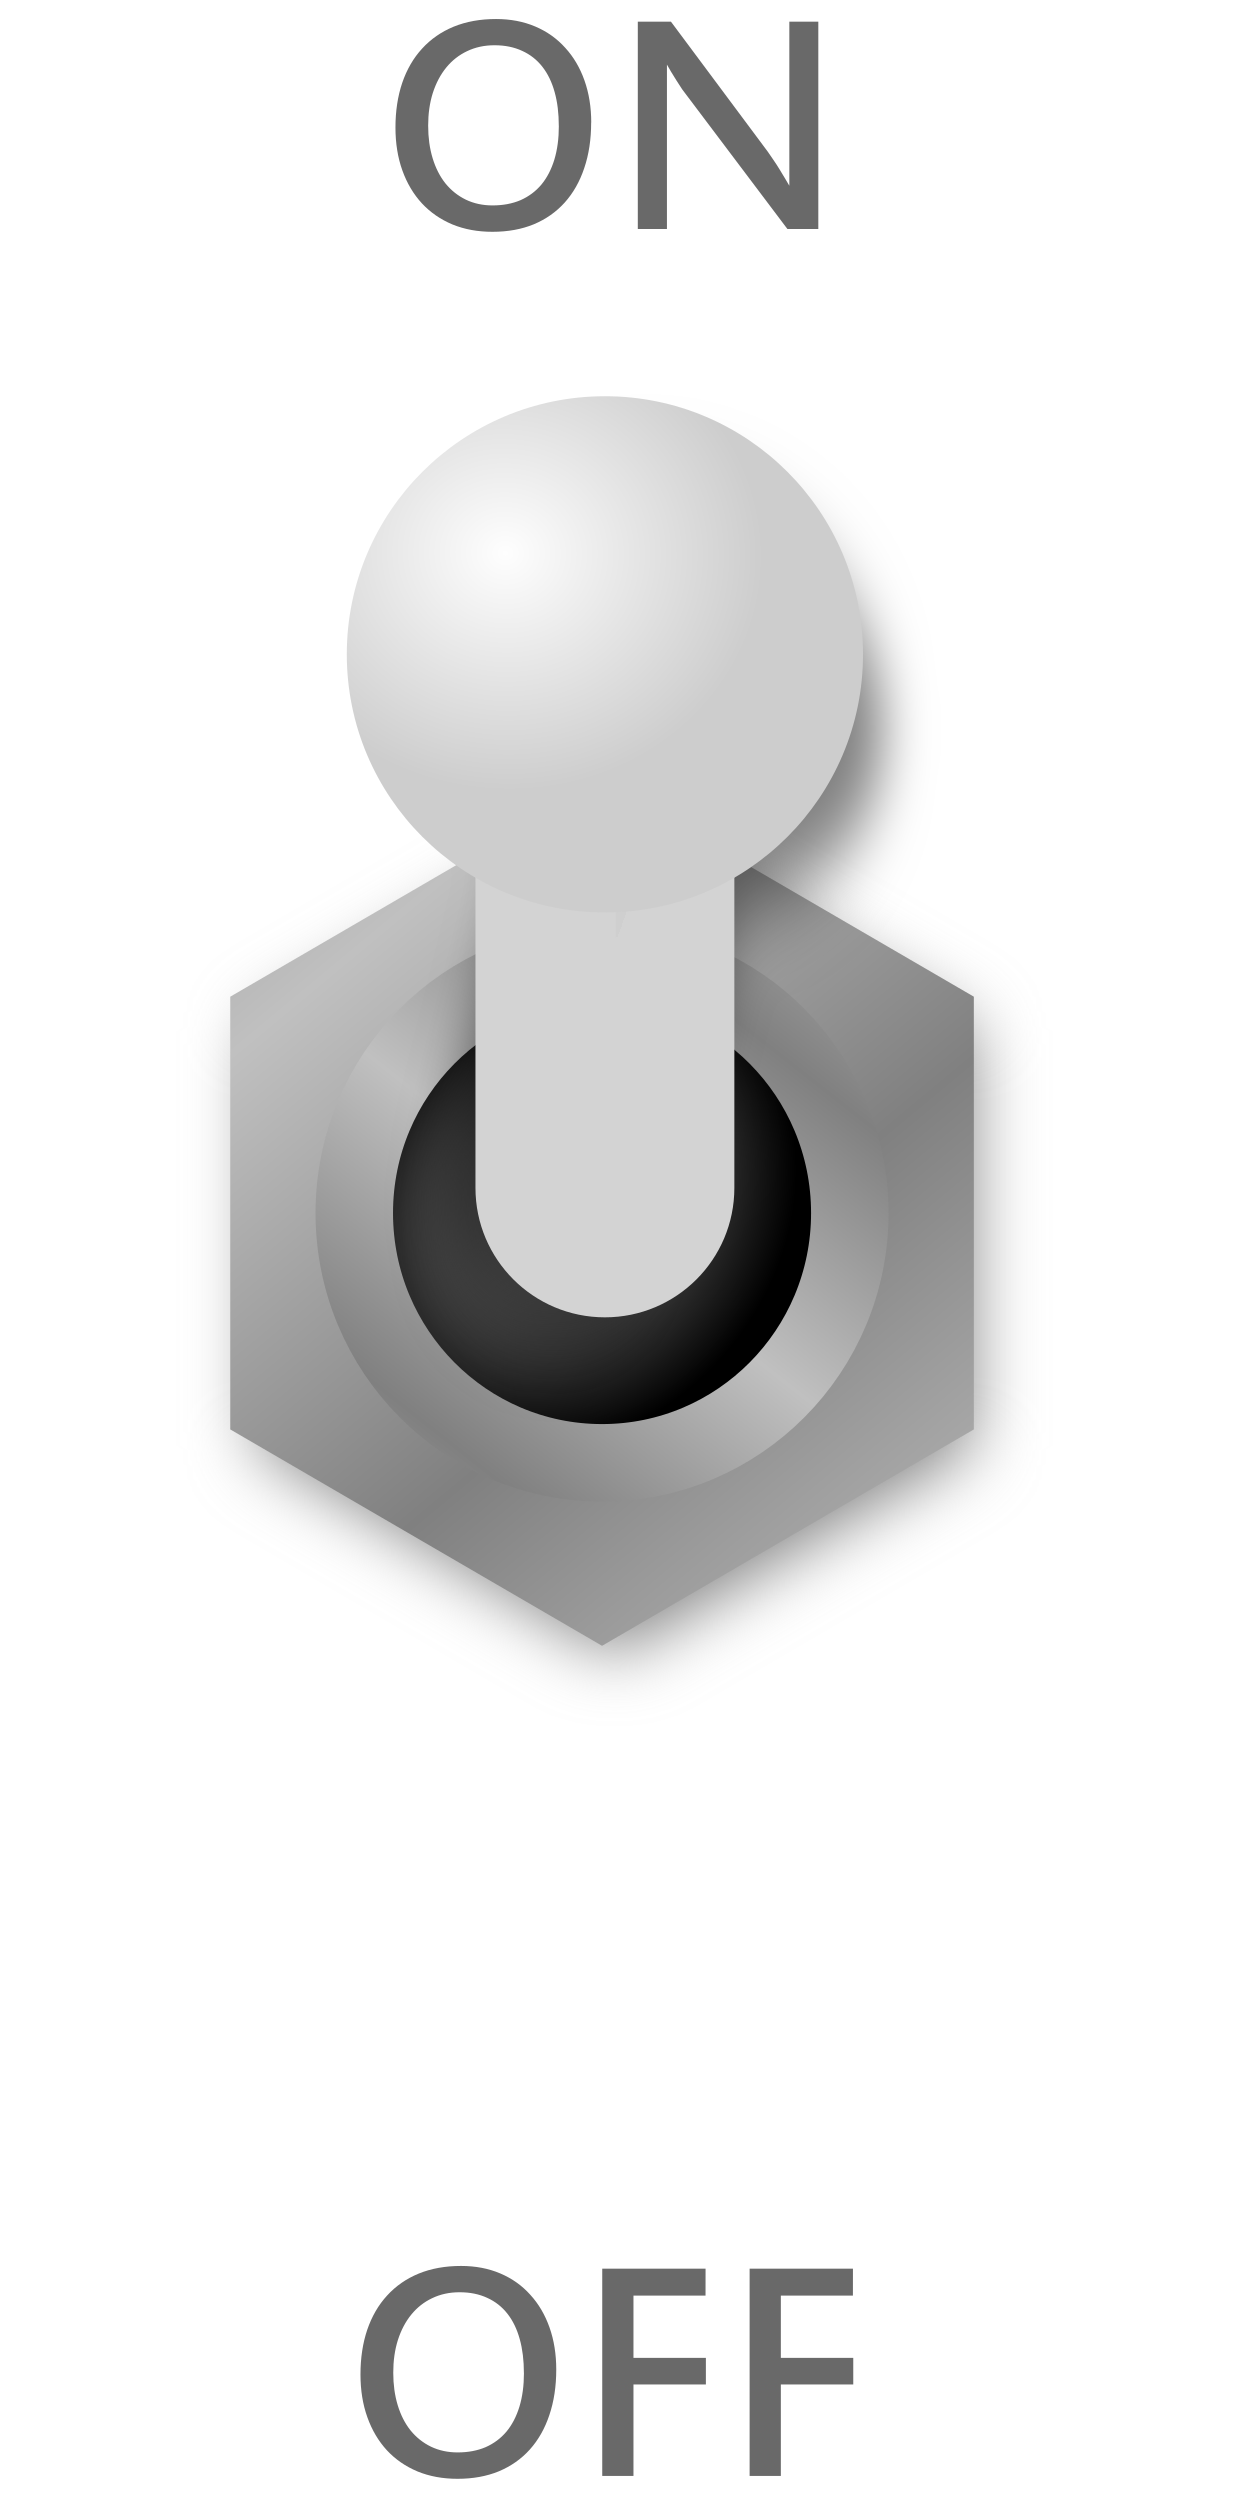
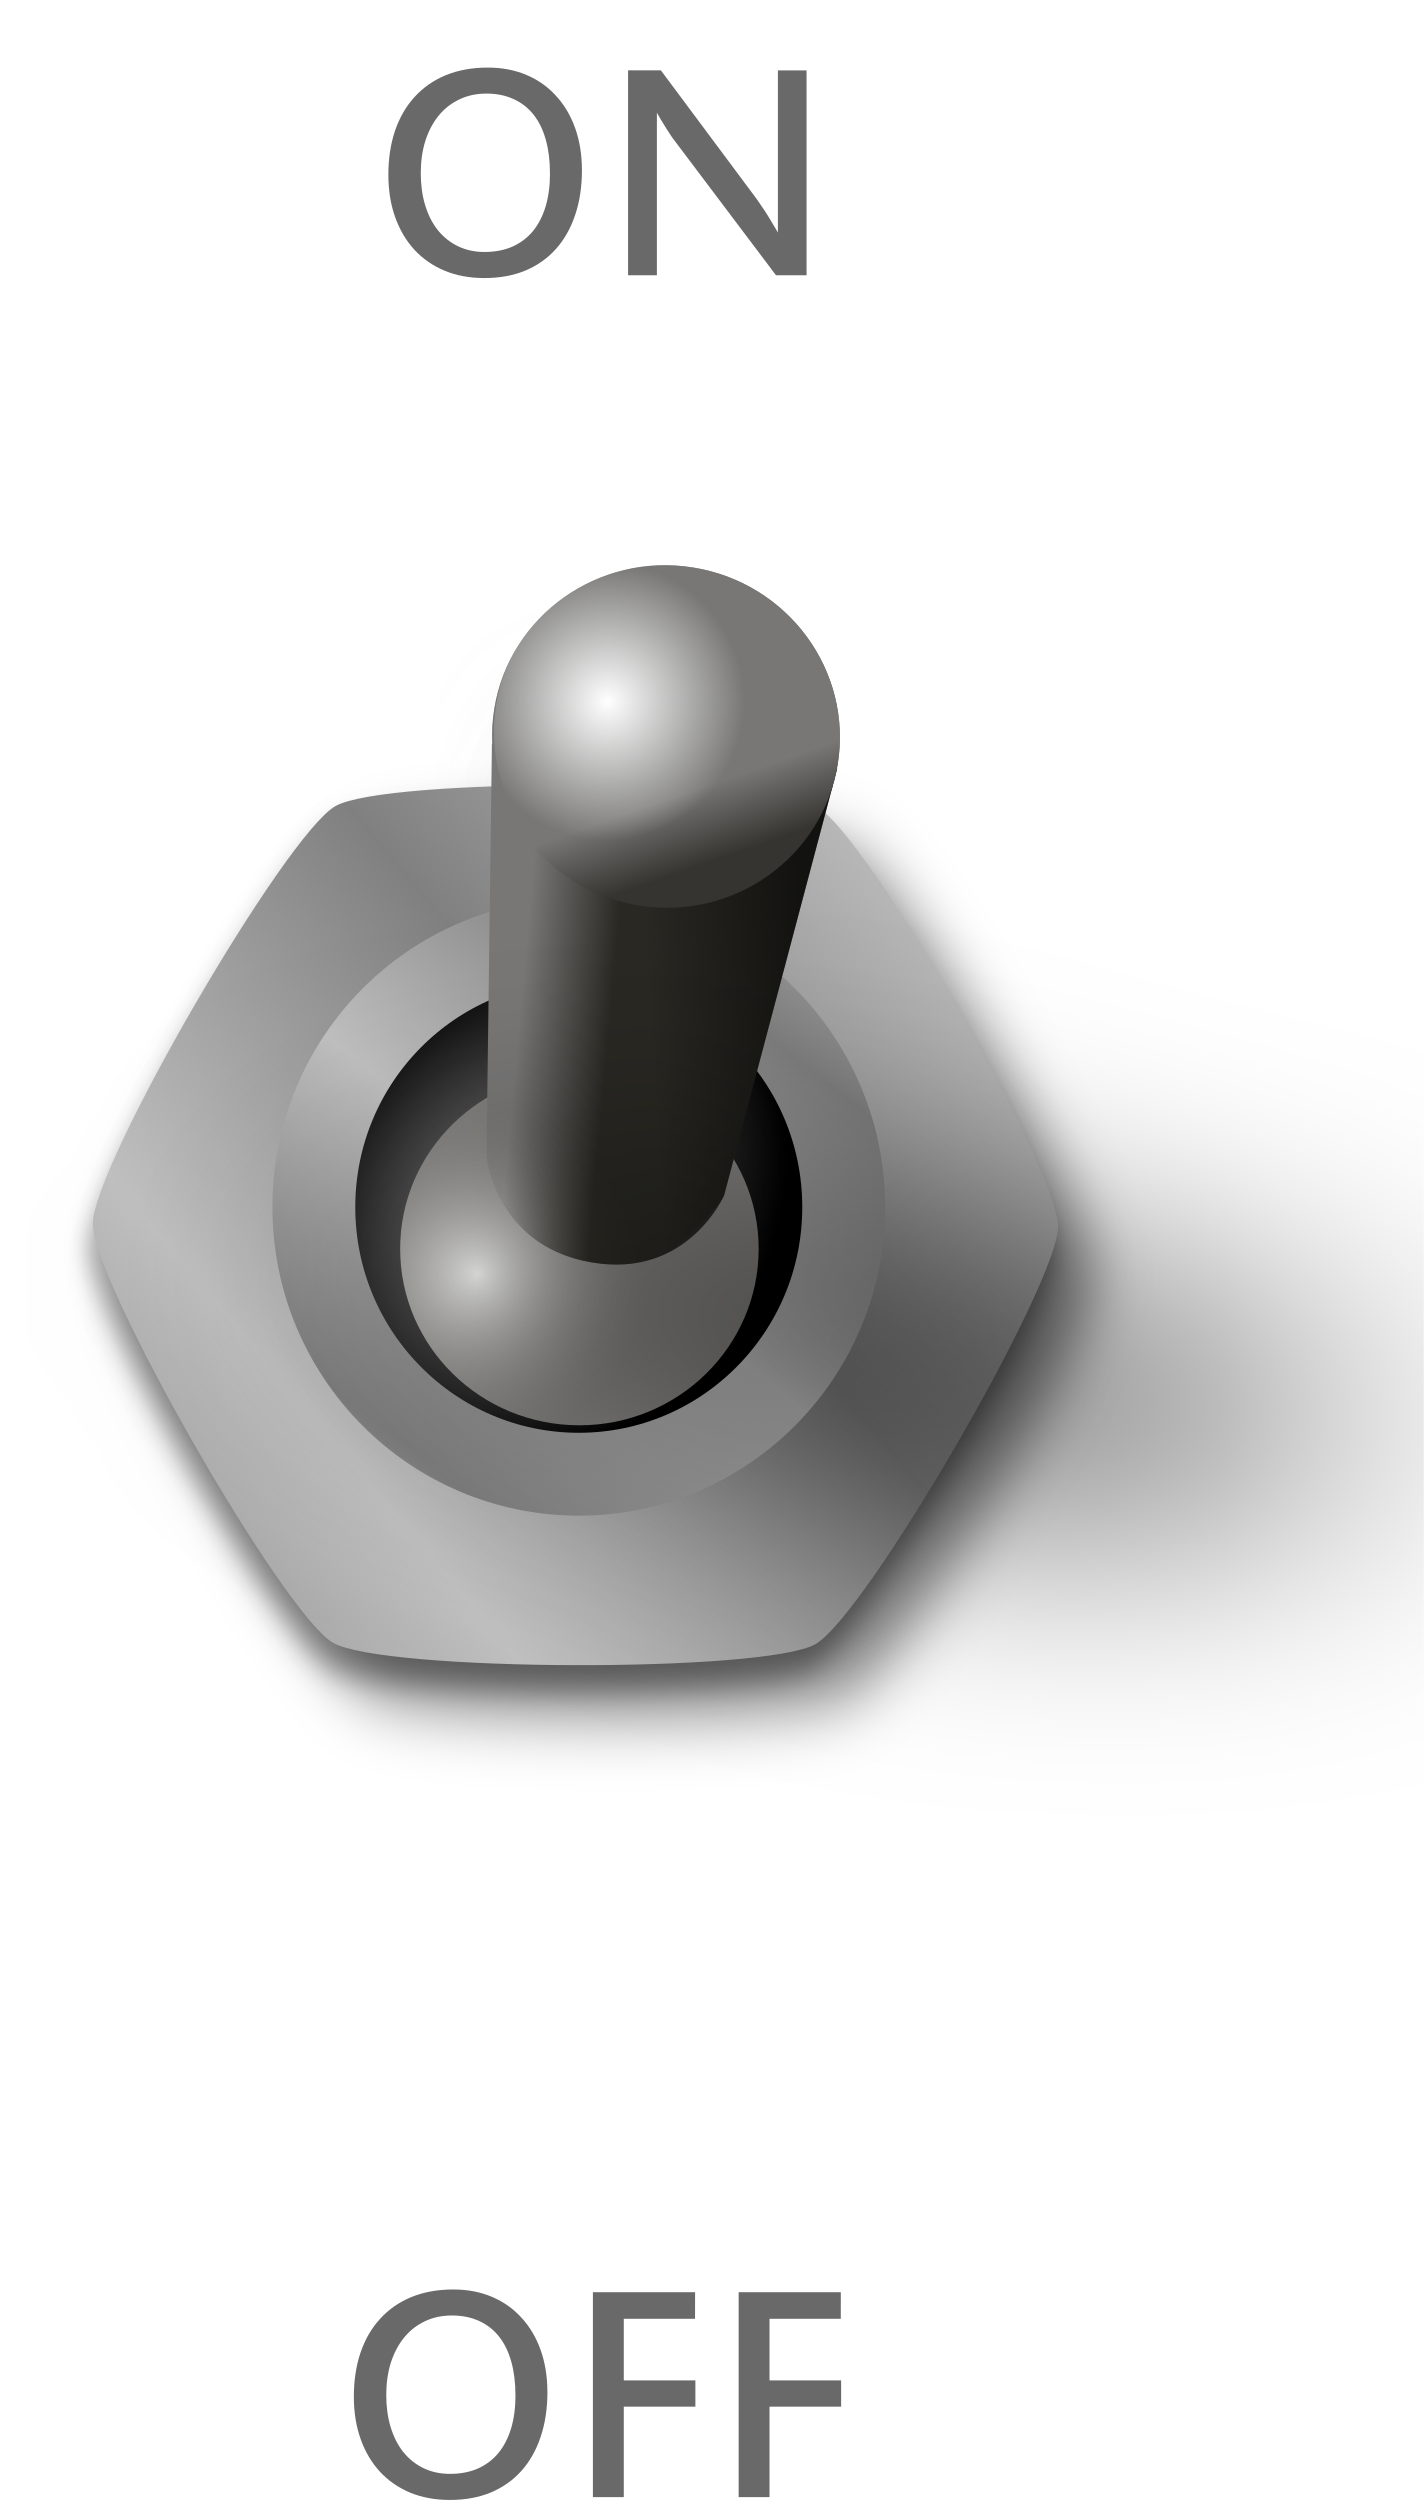
- <svg xmlns="http://www.w3.org/2000/svg" xmlns:xlink="http://www.w3.org/1999/xlink" width="32.141mm" height="64.526mm" viewBox="0 0 32.141 64.526" version="1.1" id="svg8">
-   <defs id="defs2">
-     <linearGradient id="linearGradient1767">
-       <stop style="stop-color:#909090;stop-opacity:1;" offset="0" id="stop1763" />
-       <stop style="stop-color:#909090;stop-opacity:0;" offset="1" id="stop1765" />
+ <svg xmlns="http://www.w3.org/2000/svg" xmlns:xlink="http://www.w3.org/1999/xlink" width="37.157mm" height="65.255mm" version="1.1" viewBox="0 0 37.157 65.255">
+   <defs>
+     <linearGradient id="linearGradient135765">
+       <stop stop-color="#5f1b00" offset="0" />
+       <stop stop-color="#fd4c03" offset="1" />
    </linearGradient>
-     <linearGradient id="linearGradient1382">
-       <stop style="stop-color:#dbdbdb;stop-opacity:1" offset="0" id="stop1378" />
-       <stop style="stop-color:#d3d3d3;stop-opacity:1" offset="1" id="stop1380" />
-     </linearGradient>
-     <linearGradient id="linearGradient1362">
-       <stop style="stop-color:#a9a9a9;stop-opacity:1;" offset="0" id="stop1358" />
-       <stop style="stop-color:#a9a9a9;stop-opacity:0;" offset="1" id="stop1360" />
+     <linearGradient id="linearGradient99467">
+       <stop stop-color="#fefefe" offset="0" />
+       <stop stop-color="#81807e" stop-opacity="0" offset="1" />
    </linearGradient>
    <linearGradient id="linearGradient1318">
-       <stop id="stop1314" offset="0" style="stop-color:#c0c0c0;stop-opacity:1" />
-       <stop id="stop1316" offset="1" style="stop-color:#808080;stop-opacity:1" />
+       <stop stop-color="#c0c0c0" offset="0" />
+       <stop stop-color="#808080" offset="1" />
    </linearGradient>
-     <linearGradient id="linearGradient1310">
-       <stop id="stop1308" offset="0" style="stop-color:#000000;stop-opacity:0;" />
-       <stop id="stop1306" offset="1" style="stop-color:#000000;stop-opacity:1;" />
+     <linearGradient id="linearGradient1310-5">
+       <stop stop-opacity="0" offset="0" />
+       <stop offset="1" />
    </linearGradient>
-     <linearGradient id="linearGradient1292">
-       <stop style="stop-color:#c0c0c0;stop-opacity:1" offset="0" id="stop1288" />
-       <stop style="stop-color:#808080;stop-opacity:1" offset="1" id="stop1290" />
+     <filter id="filter1672" x="-1.796" y="-.599" width="4.592" height="2.197" color-interpolation-filters="sRGB">
+       <feGaussianBlur in="SourceGraphic" result="result8" stdDeviation="5" />
+       <feComposite in2="result8" operator="xor" />
+       <feComposite in2="result8" k2="1" operator="arithmetic" result="result16" />
+       <feComposite in="result16" in2="result16" operator="xor" result="result6" />
+       <feOffset in="result16" result="result17" />
+       <feDisplacementMap in="result17" in2="result16" result="result4" scale="100" />
+       <feComposite in="SourceGraphic" in2="result4" k1="1" k3="1" operator="arithmetic" result="result2" />
+       <feComposite in="result6" in2="result2" operator="in" result="fbSourceGraphic" />
+       <feComposite in2="SourceGraphic" operator="in" result="result14" />
+       <feComposite in="result14" in2="SourceGraphic" operator="in" result="result15" />
+     </filter>
+     <linearGradient id="linearGradient1771" x1="17.05" x2="14.655" y1="28.227" y2="29.801" gradientUnits="userSpaceOnUse">
+       <stop stop-color="#909090" offset="0" />
+       <stop stop-color="#909090" stop-opacity="0" offset="1" />
    </linearGradient>
-     <linearGradient id="linearGradient1141">
-       <stop style="stop-color:#a0a0a0;stop-opacity:1" offset="0" id="stop1139" />
-       <stop style="stop-color:#fefefe;stop-opacity:0.008" offset="1" id="stop1137" />
+     <radialGradient id="radialGradient1312-5" cx="-23.182" cy="-25.6" r="10.087" gradientTransform="matrix(.4682 .36768 -.43497 .55388 13.794 54.115)" gradientUnits="userSpaceOnUse" xlink:href="#linearGradient1310-5" />
+     <linearGradient id="linearGradient2004" x1="14.585" x2="18.642" y1="31.22" y2="26.054" gradientTransform="matrix(1.0814 0 0 1.0814 -1.698 -2.3502)" gradientUnits="userSpaceOnUse" spreadMethod="reflect" xlink:href="#linearGradient1318" />
+     <linearGradient id="linearGradient35008" x1="62.475" x2="63.273" y1="25.777" y2="25.721" gradientTransform="matrix(2.92 .47023 -.47023 2.92 -156.6 -79.765)" gradientUnits="userSpaceOnUse">
+       <stop stop-color="#787776" offset="0" />
+       <stop stop-color="#292823" offset="1" />
    </linearGradient>
-     <linearGradient id="linearGradient1105">
-       <stop style="stop-color:#fefefe;stop-opacity:1" offset="0" id="stop1101" />
-       <stop style="stop-color:#cdcdcd;stop-opacity:1" offset="1" id="stop1103" />
+     <linearGradient id="linearGradient56667" x1="210.84" x2="220.24" y1="130.52" y2="120.82" gradientTransform="matrix(.80801 .081326 -.08127 .80857 -148.78 -82.37)" gradientUnits="userSpaceOnUse" spreadMethod="reflect" xlink:href="#linearGradient1318" />
+     <linearGradient id="linearGradient58456" x1="65.499" x2="66.841" y1="27.785" y2="27.487" gradientTransform="matrix(2.92 .47023 -.47023 2.92 -161.29 -86.029)" gradientUnits="userSpaceOnUse" xlink:href="#linearGradient1310-5" />
+     <radialGradient id="radialGradient99431" cx="65.33" cy="32.705" r="1.409" gradientTransform="matrix(3.3215 0 0 3.2688 -204.54 -73.658)" gradientUnits="userSpaceOnUse" xlink:href="#linearGradient99467" />
+     <radialGradient id="radialGradient99431-1" cx="65.33" cy="32.705" r="1.409" gradientTransform="matrix(1 0 0 .98413 -8.5538 -19.731)" gradientUnits="userSpaceOnUse" xlink:href="#linearGradient99467" />
+     <radialGradient id="radialGradient2790-5" cx="-10.19" cy="29.043" r="1.535" gradientTransform="matrix(.014463 .73707 -.7207 .014142 78.415 14.889)" gradientUnits="userSpaceOnUse">
+       <stop stop-color="#fefefe" offset="0" />
+       <stop stop-color="#81807e" offset="1" />
+     </radialGradient>
+     <radialGradient id="radialGradient61259-7" cx="67.955" cy="24.104" r="1.535" gradientTransform="matrix(.81033 -1.1058 1.084 .7944 -23.389 65.438)" gradientUnits="userSpaceOnUse">
+       <stop stop-color="#292823" offset="0" />
+       <stop stop-opacity="0" offset="1" />
+     </radialGradient>
+     <linearGradient id="linearGradient126415" x1="61.926" x2="63.062" y1="25.819" y2="25.699" gradientTransform="translate(-5.893,-15.747)" gradientUnits="userSpaceOnUse">
+       <stop stop-color="#81807e" offset="0" />
+       <stop stop-color="#292823" offset="1" />
    </linearGradient>
-     <filter style="color-interpolation-filters:sRGB" id="filter1089" x="-0.184" width="1.367" y="-0.089" height="1.178">
-       <feGaussianBlur stdDeviation="1.02" id="feGaussianBlur1091" />
+     <linearGradient id="linearGradient126417" x1="65.818" x2="66.841" y1="27.463" y2="27.487" gradientTransform="translate(-7.7958,-17.585)" gradientUnits="userSpaceOnUse" xlink:href="#linearGradient1310-5" />
+     <filter id="filter127917" x="-1.199" y="-.737" width="3.398" height="2.474" color-interpolation-filters="sRGB">
+       <feFlood flood-color="rgb(0,0,0)" flood-opacity=".498" result="flood" />
+       <feComposite in="flood" in2="SourceGraphic" operator="in" result="composite1" />
+       <feGaussianBlur in="composite1" result="blur" stdDeviation="1.5" />
+       <feOffset dx="0" dy="-2.77556e-17" result="offset" />
+       <feComposite in="offset" in2="offset" operator="atop" result="composite2" />
    </filter>
-     <radialGradient xlink:href="#linearGradient1105" id="radialGradient1107" cx="-3.41" cy="203.526" fx="-3.41" fy="203.526" r="6.662" gradientUnits="userSpaceOnUse" gradientTransform="matrix(-0.08320899,0.9171561,-0.9959104,-0.09035396,215.4552,35.79297)" />
-     <radialGradient xlink:href="#linearGradient1141" id="radialGradient1107-5" cx="154.983" cy="36.35" fx="154.983" fy="36.35" r="6.662" gradientUnits="userSpaceOnUse" gradientTransform="matrix(0.115576,0.9410397,0.7923345,-0.09731244,-25.5081,-193.8169)" />
-     <linearGradient xlink:href="#linearGradient1292" id="linearGradient1294" x1="6.688" y1="26.616" x2="14.56" y2="36.098" gradientUnits="userSpaceOnUse" spreadMethod="reflect" />
-     <linearGradient xlink:href="#linearGradient1318" id="linearGradient1304" x1="14.585" y1="31.22" x2="18.642" y2="26.054" gradientUnits="userSpaceOnUse" spreadMethod="reflect" />
-     <radialGradient xlink:href="#linearGradient1310" id="radialGradient1312" cx="-23.182" cy="-25.6" fx="-23.182" fy="-25.6" r="10.087" gradientUnits="userSpaceOnUse" gradientTransform="matrix(0.4329393,0.3399891,-0.4022107,0.5121718,14.32495,52.21349)" />
-     <linearGradient xlink:href="#linearGradient1362" id="linearGradient1364" x1="18.953" y1="19.795" x2="12.926" y2="17.994" gradientUnits="userSpaceOnUse" />
-     <radialGradient xlink:href="#linearGradient1382" id="radialGradient1386" cx="97.866" cy="131.644" fx="97.866" fy="131.644" r="3.341" gradientTransform="matrix(0.5000005,-2.910004,2.2181,0.3811174,-243.0454,372.0256)" gradientUnits="userSpaceOnUse" spreadMethod="pad" />
-     <filter style="color-interpolation-filters:sRGB" x="-0.25" width="1.5" y="-0.25" height="1.5" id="filter1544">
-       <feGaussianBlur in="SourceGraphic" result="result8" stdDeviation="5" id="feGaussianBlur1524" />
-       <feComposite result="result18" operator="xor" in2="result8" in="result8" id="feComposite1526" />
-       <feComposite in2="result8" result="result16" operator="arithmetic" k2="0.5" k1="1" in="result18" id="feComposite1528" k3="0" k4="0" />
-       <feComposite in="result16" operator="atop" result="result6" in2="result8" id="feComposite1530" />
-       <feOffset in="result6" result="result17" id="feOffset1532" />
-       <feDisplacementMap result="result4" scale="100" yChannelSelector="A" xChannelSelector="A" in="result17" in2="result16" id="feDisplacementMap1534" />
-       <feComposite k3="1" in="result17" operator="arithmetic" result="result2" in2="result4" id="feComposite1536" k1="0" k2="0" k4="0" />
-       <feComposite operator="out" in="result2" result="fbSourceGraphic" in2="result17" id="feComposite1538" />
-       <feComposite result="result14" operator="over" in2="fbSourceGraphic" in="fbSourceGraphic" id="feComposite1540" />
-       <feComposite in="result14" operator="in" in2="result17" result="result15" id="feComposite1542" />
+     <linearGradient id="linearGradient135880" x1="210.84" x2="220.24" y1="130.52" y2="120.82" gradientUnits="userSpaceOnUse" spreadMethod="reflect" xlink:href="#linearGradient135765" />
+     <filter id="filter136896" x="-.078" y="-.084" width="1.22" height="1.237" color-interpolation-filters="sRGB">
+       <feFlood flood-color="rgb(0,0,0)" flood-opacity=".498" result="flood" />
+       <feComposite in="flood" in2="SourceGraphic" operator="in" result="composite1" />
+       <feGaussianBlur in="composite1" result="blur" stdDeviation="1" />
+       <feOffset dx="2" dy="2" result="offset" />
+       <feComposite in="offset" in2="offset" operator="atop" result="composite2" />
    </filter>
-     <filter height="1.5" y="-0.25" width="1.5" x="-0.25" style="color-interpolation-filters:sRGB" id="filter1672">
-       <feGaussianBlur stdDeviation="5" result="result8" in="SourceGraphic" id="feGaussianBlur1652" />
-       <feComposite in2="result8" operator="xor" id="feComposite1654" />
-       <feComposite k2="1" operator="arithmetic" result="result16" in2="result8" id="feComposite1656" k1="0" k3="0" k4="0" />
-       <feComposite in2="result16" result="result6" operator="xor" in="result16" id="feComposite1658" />
-       <feOffset result="result17" in="result16" id="feOffset1660" />
-       <feDisplacementMap in2="result16" xChannelSelector="A" yChannelSelector="A" scale="100" result="result4" in="result17" id="feDisplacementMap1662" />
-       <feComposite in2="result4" result="result2" operator="arithmetic" in="SourceGraphic" k1="1" k3="1" id="feComposite1664" k2="0" k4="0" />
-       <feComposite in2="result2" result="fbSourceGraphic" in="result6" operator="in" id="feComposite1666" />
-       <feComposite in2="SourceGraphic" operator="in" result="result14" id="feComposite1668" />
-       <feComposite result="result15" in2="SourceGraphic" operator="in" in="result14" id="feComposite1670" />
+     <filter id="filter137556" x="-.034" y="-.033" width="1.065" height="1.095" color-interpolation-filters="sRGB">
+       <feFlood flood-color="rgb(88,88,88)" flood-opacity=".498" result="flood" />
+       <feComposite in="flood" in2="SourceGraphic" operator="in" result="composite1" />
+       <feGaussianBlur in="composite1" result="blur" stdDeviation="0.4" />
+       <feOffset dx="-0.1" dy="0.8" result="offset" />
+       <feComposite in="offset" in2="offset" operator="atop" result="composite2" />
    </filter>
-     <filter height="1.5" y="-0.25" width="1.5" x="-0.25" style="color-interpolation-filters:sRGB" id="filter1672-4">
-       <feGaussianBlur stdDeviation="5" result="result8" in="SourceGraphic" id="feGaussianBlur1652-8" />
-       <feComposite in2="result8" operator="xor" id="feComposite1654-9" />
-       <feComposite k4="0" k3="0" k1="0" k2="1" operator="arithmetic" result="result16" in2="result8" id="feComposite1656-8" />
-       <feComposite in2="result16" result="result6" operator="xor" in="result16" id="feComposite1658-9" />
-       <feOffset result="result17" in="result16" id="feOffset1660-5" />
-       <feDisplacementMap in2="result16" xChannelSelector="A" yChannelSelector="A" scale="100" result="result4" in="result17" id="feDisplacementMap1662-7" />
-       <feComposite k4="0" k2="0" in2="result4" result="result2" operator="arithmetic" in="SourceGraphic" k1="1" k3="1" id="feComposite1664-3" />
-       <feComposite in2="result2" result="fbSourceGraphic" in="result6" operator="in" id="feComposite1666-9" />
-       <feComposite in2="SourceGraphic" operator="in" result="result14" id="feComposite1668-7" />
-       <feComposite result="result15" in2="SourceGraphic" operator="in" in="result14" id="feComposite1670-9" />
+     <radialGradient id="radialGradient2790-8" cx="-10.21" cy="29.548" r="1.535" gradientTransform="matrix(-.086172 2.3539 -2.3256 -.085135 86.405 42.114)" gradientUnits="userSpaceOnUse">
+       <stop stop-color="#fefefe" offset="0" />
+       <stop stop-color="#fff" stop-opacity="0" offset="1" />
+     </radialGradient>
+     <filter id="filter27203" x="-.198" y="-.179" width="1.33" height="1.313" color-interpolation-filters="sRGB">
+       <feFlood flood-color="rgb(0,0,12)" result="flood" />
+       <feComposite in="flood" in2="SourceGraphic" operator="out" result="composite1" />
+       <feGaussianBlur in="composite1" result="blur" stdDeviation="0.5" />
+       <feOffset dx="-0.6" dy="-0.4" result="offset" />
+       <feComposite in="offset" in2="SourceGraphic" operator="atop" result="composite2" />
    </filter>
-     <linearGradient xlink:href="#linearGradient1767" id="linearGradient1771" x1="17.05" y1="28.227" x2="14.655" y2="29.801" gradientUnits="userSpaceOnUse" />
-     <filter style="color-interpolation-filters:sRGB" id="filter1909" x="-0.116" width="1.233" y="-0.101" height="1.202">
-       <feGaussianBlur stdDeviation="1.362" id="feGaussianBlur1911" />
-     </filter>
-     <filter style="color-interpolation-filters:sRGB" id="filter2084">
-       <feGaussianBlur stdDeviation="5" result="result8" id="feGaussianBlur2050" />
-       <feComposite result="result6" in="SourceGraphic" operator="in" in2="result8" id="feComposite2052" />
-       <feComposite operator="in" result="result11" in2="result6" id="feComposite2054" />
-       <feFlood result="result10" flood-opacity="1" flood-color="rgb(255,255,255)" id="feFlood2056" />
-       <feBlend mode="multiply" in="result10" in2="result11" result="result12" id="feBlend2058" />
-       <feComposite result="fbSourceGraphic" operator="in" in2="SourceGraphic" in="result12" id="feComposite2060" />
-       <feFlood result="result6" flood-color="rgb(75,101,154)" id="feFlood2062" />
-       <feComposite k3="0.3" k2="0.3" k1="0.5" operator="arithmetic" result="result2" in="fbSourceGraphic" in2="result6" id="feComposite2064" k4="0" />
-       <feColorMatrix result="fbSourceGraphicAlpha" in="result2" values="1 0 0 -1 0 1 0 1 -1 0 1 0 0 -1 0 -0.8 -1 0 3.9 -2.7 " type="matrix" id="feColorMatrix2066" />
-       <feGaussianBlur result="result0" in="fbSourceGraphicAlpha" stdDeviation="0.5" id="feGaussianBlur2068" />
-       <feDiffuseLighting lighting-color="#ffffff" diffuseConstant="0.7" surfaceScale="50" result="result13" in="result0" id="feDiffuseLighting2072">
-         <feDistantLight elevation="20" azimuth="225" id="feDistantLight2070" />
-       </feDiffuseLighting>
-       <feSpecularLighting specularExponent="20" specularConstant="0.7" surfaceScale="10" lighting-color="#ffffff" result="result1" in="result0" id="feSpecularLighting2076">
-         <feDistantLight elevation="45" azimuth="225" id="feDistantLight2074" />
-       </feSpecularLighting>
-       <feBlend mode="screen" result="result5" in2="SourceGraphic" in="result13" id="feBlend2078" />
-       <feComposite in="result1" k3="1" k2="1" operator="arithmetic" in2="result5" result="result9" id="feComposite2080" k1="0" k4="0" />
-       <feComposite in2="SourceGraphic" operator="in" id="feComposite2082" />
-     </filter>
-     <filter style="color-interpolation-filters:sRGB" id="filter2120">
-       <feGaussianBlur stdDeviation="5" result="result8" id="feGaussianBlur2086" />
-       <feComposite result="result6" in="SourceGraphic" operator="in" in2="result8" id="feComposite2088" />
-       <feComposite operator="in" result="result11" in2="result6" id="feComposite2090" />
-       <feFlood result="result10" flood-opacity="1" flood-color="rgb(255,255,255)" id="feFlood2092" />
-       <feBlend mode="multiply" in="result10" in2="result11" result="result12" id="feBlend2094" />
-       <feComposite result="fbSourceGraphic" operator="in" in2="SourceGraphic" in="result12" id="feComposite2096" />
-       <feFlood result="result6" flood-color="rgb(75,101,154)" id="feFlood2098" />
-       <feComposite k3="0.3" k2="0.3" k1="0.5" operator="arithmetic" result="result2" in="fbSourceGraphic" in2="result6" id="feComposite2100" k4="0" />
-       <feColorMatrix result="fbSourceGraphicAlpha" in="result2" values="1 0 0 -1 0 1 0 1 -1 0 1 0 0 -1 0 -0.8 -1 0 3.9 -2.7 " type="matrix" id="feColorMatrix2102" />
-       <feGaussianBlur result="result0" in="fbSourceGraphicAlpha" stdDeviation="0.5" id="feGaussianBlur2104" />
-       <feDiffuseLighting lighting-color="#ffffff" diffuseConstant="0.7" surfaceScale="50" result="result13" in="result0" id="feDiffuseLighting2108">
-         <feDistantLight elevation="20" azimuth="225" id="feDistantLight2106" />
-       </feDiffuseLighting>
-       <feSpecularLighting specularExponent="20" specularConstant="0.7" surfaceScale="10" lighting-color="#ffffff" result="result1" in="result0" id="feSpecularLighting2112">
-         <feDistantLight elevation="45" azimuth="225" id="feDistantLight2110" />
-       </feSpecularLighting>
-       <feBlend mode="screen" result="result5" in2="SourceGraphic" in="result13" id="feBlend2114" />
-       <feComposite in="result1" k3="1" k2="1" operator="arithmetic" in2="result5" result="result9" id="feComposite2116" k1="0" k4="0" />
-       <feComposite in2="SourceGraphic" operator="in" id="feComposite2118" />
-     </filter>
-     <filter style="color-interpolation-filters:sRGB" id="filter2330">
-       <feGaussianBlur stdDeviation="5" result="result8" id="feGaussianBlur2296" />
-       <feComposite result="result6" in="SourceGraphic" operator="in" in2="result8" id="feComposite2298" />
-       <feComposite operator="in" result="result11" in2="result6" id="feComposite2300" />
-       <feFlood result="result10" flood-opacity="1" flood-color="rgb(255,255,255)" id="feFlood2302" />
-       <feBlend mode="multiply" in="result10" in2="result11" result="result12" id="feBlend2304" />
-       <feComposite result="fbSourceGraphic" operator="in" in2="SourceGraphic" in="result12" id="feComposite2306" />
-       <feFlood result="result6" flood-color="rgb(75,101,154)" id="feFlood2308" />
-       <feComposite k3="0.3" k2="0.3" k1="0.5" operator="arithmetic" result="result2" in="fbSourceGraphic" in2="result6" id="feComposite2310" k4="0" />
-       <feColorMatrix result="fbSourceGraphicAlpha" in="result2" values="1 0 0 -1 0 1 0 1 -1 0 1 0 0 -1 0 -0.8 -1 0 3.9 -2.7 " type="matrix" id="feColorMatrix2312" />
-       <feGaussianBlur result="result0" in="fbSourceGraphicAlpha" stdDeviation="0.5" id="feGaussianBlur2314" />
-       <feDiffuseLighting lighting-color="#ffffff" diffuseConstant="0.7" surfaceScale="50" result="result13" in="result0" id="feDiffuseLighting2318">
-         <feDistantLight elevation="20" azimuth="225" id="feDistantLight2316" />
-       </feDiffuseLighting>
-       <feSpecularLighting specularExponent="20" specularConstant="0.7" surfaceScale="10" lighting-color="#ffffff" result="result1" in="result0" id="feSpecularLighting2322">
-         <feDistantLight elevation="45" azimuth="225" id="feDistantLight2320" />
-       </feSpecularLighting>
-       <feBlend mode="screen" result="result5" in2="SourceGraphic" in="result13" id="feBlend2324" />
-       <feComposite in="result1" k3="1" k2="1" operator="arithmetic" in2="result5" result="result9" id="feComposite2326" k1="0" k4="0" />
-       <feComposite in2="SourceGraphic" operator="in" id="feComposite2328" />
-     </filter>
-     <filter style="color-interpolation-filters:sRGB" id="filter2330-6">
-       <feGaussianBlur stdDeviation="5" result="result8" id="feGaussianBlur2296-3" />
-       <feComposite result="result6" in="SourceGraphic" operator="in" in2="result8" id="feComposite2298-0" />
-       <feComposite operator="in" result="result11" in2="result6" id="feComposite2300-9" />
-       <feFlood result="result10" flood-opacity="1" flood-color="rgb(255,255,255)" id="feFlood2302-9" />
-       <feBlend mode="multiply" in="result10" in2="result11" result="result12" id="feBlend2304-4" />
-       <feComposite result="fbSourceGraphic" operator="in" in2="SourceGraphic" in="result12" id="feComposite2306-1" />
-       <feFlood result="result6" flood-color="rgb(75,101,154)" id="feFlood2308-0" />
-       <feComposite k3="0.3" k2="0.3" k1="0.5" operator="arithmetic" result="result2" in="fbSourceGraphic" in2="result6" id="feComposite2310-2" k4="0" />
-       <feColorMatrix result="fbSourceGraphicAlpha" in="result2" values="1 0 0 -1 0 1 0 1 -1 0 1 0 0 -1 0 -0.8 -1 0 3.9 -2.7 " type="matrix" id="feColorMatrix2312-4" />
-       <feGaussianBlur result="result0" in="fbSourceGraphicAlpha" stdDeviation="0.5" id="feGaussianBlur2314-8" />
-       <feDiffuseLighting lighting-color="#ffffff" diffuseConstant="0.7" surfaceScale="50" result="result13" in="result0" id="feDiffuseLighting2318-3">
-         <feDistantLight elevation="20" azimuth="225" id="feDistantLight2316-4" />
-       </feDiffuseLighting>
-       <feSpecularLighting specularExponent="20" specularConstant="0.7" surfaceScale="10" lighting-color="#ffffff" result="result1" in="result0" id="feSpecularLighting2322-7">
-         <feDistantLight elevation="45" azimuth="225" id="feDistantLight2320-1" />
-       </feSpecularLighting>
-       <feBlend mode="screen" result="result5" in2="SourceGraphic" in="result13" id="feBlend2324-2" />
-       <feComposite in="result1" k3="1" k2="1" operator="arithmetic" in2="result5" result="result9" id="feComposite2326-1" k1="0" k4="0" />
-       <feComposite in2="SourceGraphic" operator="in" id="feComposite2328-9" />
-     </filter>
+     <linearGradient id="linearGradient28826" x1="22.133" x2="25.082" y1="16.175" y2="18.589" gradientUnits="userSpaceOnUse">
+       <stop stop-color="#807f7d" offset="0" />
+       <stop stop-color="#151412" offset="1" />
+     </linearGradient>
+     <linearGradient id="linearGradient29692" x1="24.62" x2="25.529" y1="16.753" y2="18.444" gradientTransform="translate(-3.0829 .52566)" gradientUnits="userSpaceOnUse">
+       <stop stop-color="#787776" offset="0" />
+       <stop stop-color="#353430" offset="1" />
+     </linearGradient>
+     <clipPath id="clipPath1022">
+       <rect transform="rotate(-9.1482)" x="-1.3878e-17" y="3.8519e-34" width="37.157" height="67.614" fill="#9b9a9a" stroke-width=".265" />
+     </clipPath>
+     <clipPath id="clipPath1026">
+       <rect transform="rotate(251.55)" x="-35.722" y="39.444" width="12.563" height="22.861" fill="#9b9a9a" stroke-width=".089" />
+     </clipPath>
+     <clipPath id="clipPath1030">
+       <rect x="-1.3878e-17" width="37.157" height="67.614" fill="#9b9a9a" stroke-width=".265" />
+     </clipPath>
+     <clipPath id="clipPath1034">
+       <rect transform="rotate(-9.1482)" x="-1.3878e-17" y="3.8519e-34" width="37.157" height="67.614" fill="#9b9a9a" stroke-width=".265" />
+     </clipPath>
+     <clipPath id="clipPath1038">
+       <rect x="-1.3878e-17" width="37.157" height="67.614" fill="#9b9a9a" stroke-width=".265" />
+     </clipPath>
+     <clipPath id="clipPath1042">
+       <rect x="-1.3878e-17" width="37.157" height="67.614" fill="#9b9a9a" stroke-width=".265" />
+     </clipPath>
+     <clipPath id="clipPath1046">
+       <rect transform="rotate(-9.1482)" x="3.127" y="-.029" width="37.157" height="67.614" fill="#9b9a9a" stroke-width=".265" />
+     </clipPath>
+     <clipPath id="clipPath1050">
+       <rect x="-1.3878e-17" width="37.157" height="67.614" fill="#9b9a9a" stroke-width=".265" />
+     </clipPath>
+     <clipPath id="clipPath1054">
+       <rect x="-1.3878e-17" width="37.157" height="67.614" fill="#9b9a9a" stroke-width=".265" />
+     </clipPath>
+     <clipPath id="clipPath1058">
+       <rect x="-1.3878e-17" width="37.157" height="67.614" fill="#9b9a9a" stroke-width=".265" />
+     </clipPath>
+     <clipPath id="clipPath1062">
+       <rect x="3.443" y="5.52" width="29.828" height="54.278" fill="#9b9a9a" stroke-width=".212" />
+     </clipPath>
+     <clipPath id="clipPath1066">
+       <rect x=".068" y="-1.275" width="37.157" height="67.614" fill="#9b9a9a" stroke-width=".265" />
+     </clipPath>
+     <clipPath id="clipPath1070">
+       <rect x=".068" y="-1.275" width="37.157" height="67.614" fill="#9b9a9a" stroke-width=".265" />
+     </clipPath>
+     <clipPath id="clipPath1074">
+       <rect transform="rotate(-5.7435)" x="183.86" y="102.01" width="45.755" height="83.202" fill="#9b9a9a" stroke-width=".326" />
+     </clipPath>
+     <clipPath id="clipPath1078">
+       <rect transform="rotate(-5.7435)" x="183.21" y="101.36" width="45.755" height="83.202" fill="#9b9a9a" stroke-width=".326" />
+     </clipPath>
  </defs>
-   <g id="text273" style="font-style:normal;font-variant:normal;font-weight:normal;font-stretch:normal;font-size:8.467px;line-height:6.615px;font-family:sans-serif;-inkscape-font-specification:sans-serif;letter-spacing:0px;word-spacing:0px;fill:#696969;fill-opacity:1;stroke:none;stroke-width:0.265px;stroke-linecap:butt;stroke-linejoin:miter;stroke-opacity:1" aria-label="ON">
-     <path id="path293" style="font-style:normal;font-variant:normal;font-weight:bold;font-stretch:normal;font-size:8.467px;font-family:'Estrangelo Edessa';-inkscape-font-specification:'Estrangelo Edessa Bold';stroke-width:0.265px;fill:#696969" d="m 14.423,3.251 q 0,-0.488 -0.107,-0.872 -0.107,-0.389 -0.318,-0.657 -0.211,-0.269 -0.521,-0.409 -0.31,-0.145 -0.715,-0.145 -0.389,0 -0.707,0.153 -0.314,0.149 -0.537,0.422 -0.223,0.273 -0.347,0.657 -0.12,0.38 -0.12,0.843 0,0.463 0.116,0.843 0.116,0.38 0.331,0.649 0.219,0.269 0.525,0.418 0.31,0.149 0.69,0.149 0.405,0 0.723,-0.136 0.318,-0.141 0.537,-0.401 0.219,-0.265 0.335,-0.645 0.116,-0.384 0.116,-0.868 z m 0.835,-0.087 q 0,0.649 -0.178,1.174 -0.174,0.521 -0.504,0.889 -0.327,0.364 -0.798,0.562 -0.471,0.194 -1.067,0.194 -0.571,0 -1.034,-0.19 Q 11.215,5.599 10.889,5.248 10.562,4.893 10.384,4.396 10.207,3.9 10.207,3.293 q 0,-0.637 0.174,-1.153 0.178,-0.521 0.513,-0.885 0.335,-0.368 0.814,-0.566 0.484,-0.198 1.096,-0.198 0.558,0 1.013,0.194 0.455,0.194 0.773,0.55 0.322,0.351 0.496,0.843 0.174,0.492 0.174,1.087 z" />
-     <path id="path295" style="font-style:normal;font-variant:normal;font-weight:bold;font-stretch:normal;font-size:8.467px;font-family:'Estrangelo Edessa';-inkscape-font-specification:'Estrangelo Edessa Bold';stroke-width:0.265px;fill:#696969" d="M 21.121,5.91 H 20.323 L 17.706,2.437 Q 17.677,2.404 17.607,2.305 17.541,2.201 17.462,2.081 17.388,1.961 17.317,1.846 17.247,1.73 17.214,1.668 V 5.91 H 16.462 V 0.56 h 0.856 l 2.497,3.353 q 0.062,0.087 0.145,0.211 0.083,0.12 0.161,0.248 0.079,0.124 0.145,0.24 0.07,0.112 0.107,0.182 V 0.56 h 0.748 z" />
+   <path transform="matrix(.80801 .081326 -.08127 .80857 -148.78 -82.37)" d="m205.75 107.2c1.514-1.083 13.745-2.277 15.44-1.508 1.695 0.77 8.845 10.765 9.026 12.618 0.181 1.853-4.9 13.042-6.414 14.125-1.514 1.083-13.745 2.277-15.44 1.508-1.695-0.77-8.845-10.765-9.026-12.618-0.181-1.853 4.9-13.042 6.414-14.125z" clip-path="url(#clipPath1078)" fill="url(#linearGradient135880)" filter="url(#filter137556)" />
+   <path transform="matrix(.80801 .081326 -.08127 .80857 -149.31 -82.899)" d="m205.75 107.2c1.514-1.083 13.745-2.277 15.44-1.508 1.695 0.77 8.845 10.765 9.026 12.618 0.181 1.853-4.9 13.042-6.414 14.125-1.514 1.083-13.745 2.277-15.44 1.508-1.695-0.77-8.845-10.765-9.026-12.618-0.181-1.853 4.9-13.042 6.414-14.125z" clip-path="url(#clipPath1074)" fill="url(#linearGradient135880)" filter="url(#filter136896)" />
+   <g transform="translate(-.067979 1.2749)" clip-path="url(#clipPath1070)" fill="#696969" stroke-width=".265px" aria-label="ON">
+     <path d="m14.423 3.251q0-0.488-0.107-0.872-0.107-0.389-0.318-0.657t-0.521-0.409q-0.31-0.145-0.715-0.145-0.389 0-0.707 0.153-0.314 0.149-0.537 0.422-0.223 0.273-0.347 0.657-0.12 0.38-0.12 0.843t0.116 0.843 0.331 0.649q0.219 0.269 0.525 0.418 0.31 0.149 0.69 0.149 0.405 0 0.723-0.136 0.318-0.141 0.537-0.401 0.219-0.265 0.335-0.645 0.116-0.384 0.116-0.868zm0.835-0.087q0 0.649-0.178 1.174-0.174 0.521-0.504 0.889-0.327 0.364-0.798 0.562-0.471 0.194-1.067 0.194-0.571 0-1.034-0.19-0.463-0.194-0.79-0.546-0.327-0.356-0.504-0.852t-0.178-1.104q0-0.637 0.174-1.153 0.178-0.521 0.513-0.885 0.335-0.368 0.814-0.566 0.484-0.198 1.095-0.198 0.558 0 1.013 0.194 0.455 0.194 0.773 0.55 0.322 0.351 0.496 0.843t0.174 1.087z" />
+     <path d="m21.121 5.91h-0.798l-2.617-3.473q-0.029-0.033-0.099-0.132-0.066-0.103-0.145-0.223-0.074-0.12-0.145-0.236-0.07-0.116-0.103-0.178v4.242h-0.752v-5.349h0.856l2.497 3.353q0.062 0.087 0.145 0.211 0.083 0.12 0.161 0.248 0.079 0.124 0.145 0.24 0.07 0.112 0.107 0.182v-4.233h0.748z" />
  </g>
-   <path transform="matrix(0.6531475,0,0,0.6596379,-48.12869,-57.98607)" d="m 112.018,144.474 -14.046,8.109 -14.046,-8.109 10e-7,-16.219 14.046,-8.109 14.046,8.109 z" id="path34-0" style="opacity:1;fill:#808080;fill-opacity:1;fill-rule:nonzero;stroke:none;stroke-width:1.523;stroke-linecap:butt;stroke-linejoin:miter;stroke-miterlimit:4;stroke-dasharray:none;stroke-dashoffset:0;stroke-opacity:1;paint-order:markers stroke fill;filter:url(#filter1909)" />
-   <path d="m 25.135,36.894 -9.596,5.585 -9.596,-5.585 7e-7,-11.169 9.596,-5.585 9.596,5.585 z" id="path34" style="opacity:1;fill:url(#linearGradient1294);fill-opacity:1;fill-rule:nonzero;stroke:none;stroke-width:1;stroke-linecap:butt;stroke-linejoin:miter;stroke-miterlimit:4;stroke-dasharray:none;stroke-dashoffset:0;stroke-opacity:1;paint-order:markers stroke fill" />
-   <ellipse ry="6.446" rx="6.395" cy="31.31" cx="15.539" id="path32" style="opacity:1;fill:url(#radialGradient1312);fill-opacity:1;fill-rule:nonzero;stroke:url(#linearGradient1304);stroke-width:2;stroke-linecap:butt;stroke-linejoin:miter;stroke-miterlimit:4;stroke-dasharray:none;stroke-dashoffset:0;stroke-opacity:1;paint-order:fill markers stroke" />
-   <g style="opacity:0.5;fill:#000000;fill-opacity:1;stroke-width:1.229;filter:url(#filter1089)" transform="matrix(0.7976131,0.2901908,-0.1890032,0.7618257,-41.91219,-105.3906)" id="g924">
-     <path id="rect841-2" transform="matrix(0.2645833,0,0,0.2645833,-8.40997,6.567336)" d="M 422.678,413.984 A 25.179,25.179 0 0 0 397.5,439.164 a 25.179,25.179 0 0 0 12.547,21.752 v 44.297 c 0,6.995 5.632,12.627 12.627,12.627 6.995,0 12.627,-5.632 12.627,-12.627 v -44.299 a 25.179,25.179 0 0 0 12.557,-21.75 25.179,25.179 0 0 0 -25.18,-25.18 z" style="opacity:1;fill:#000000;fill-opacity:1;fill-rule:nonzero;stroke:none;stroke-width:9.287;stroke-linecap:butt;stroke-linejoin:miter;stroke-miterlimit:4;stroke-dasharray:none;stroke-dashoffset:0;stroke-opacity:1;paint-order:fill markers stroke" />
+   <g transform="translate(-.067979 1.2749)" clip-path="url(#clipPath1066)" fill="#696969" stroke-width=".265px" aria-label="OFF">
+     <path d="m13.522 61.247q0-0.488-0.107-0.872-0.107-0.389-0.318-0.657-0.211-0.269-0.521-0.409-0.31-0.145-0.715-0.145-0.389 0-0.707 0.153-0.314 0.149-0.537 0.422-0.223 0.273-0.347 0.657-0.12 0.38-0.12 0.843t0.116 0.843 0.331 0.649q0.219 0.269 0.525 0.418 0.31 0.149 0.69 0.149 0.405 0 0.723-0.136 0.318-0.141 0.537-0.401 0.219-0.265 0.335-0.645 0.116-0.384 0.116-0.868zm0.835-0.087q0 0.649-0.178 1.174-0.174 0.521-0.504 0.889-0.327 0.364-0.798 0.562-0.471 0.194-1.067 0.194-0.571 0-1.034-0.19-0.463-0.194-0.79-0.546-0.327-0.356-0.504-0.852-0.178-0.496-0.178-1.104 0-0.637 0.174-1.153 0.178-0.521 0.513-0.885 0.335-0.368 0.814-0.566 0.484-0.198 1.095-0.198 0.558 0 1.013 0.194 0.455 0.194 0.773 0.55 0.322 0.351 0.496 0.843t0.174 1.087z" />
+     <path d="m18.21 59.25h-1.86v1.608h1.869v0.686h-1.869v2.361h-0.806v-5.349h2.667z" />
+     <path d="m22.014 59.25h-1.86v1.608h1.869v0.686h-1.869v2.361h-0.806v-5.349h2.667z" />
  </g>
-   <rect rx="3.341" ry="3.341" y="13.956" x="12.272" height="20.045" width="6.682" id="rect841" style="opacity:1;fill:url(#radialGradient1386);fill-opacity:1;fill-rule:nonzero;stroke:none;stroke-width:2;stroke-linecap:butt;stroke-linejoin:miter;stroke-miterlimit:4;stroke-dasharray:none;stroke-dashoffset:0;stroke-opacity:1;paint-order:fill markers stroke" />
-   <rect rx="3.341" ry="3.341" y="16.333" x="12.271" height="20.045" width="6.682" id="rect841-3" style="opacity:0.28;fill:url(#linearGradient1771);fill-opacity:1;fill-rule:nonzero;stroke:none;stroke-width:2;stroke-linecap:butt;stroke-linejoin:miter;stroke-miterlimit:4;stroke-dasharray:none;stroke-dashoffset:0;stroke-opacity:1;paint-order:fill markers stroke;filter:url(#filter1672)" />
-   <circle r="6.662" cy="16.889" cx="15.613" id="path843" style="opacity:1;fill:url(#radialGradient1107);fill-opacity:1;fill-rule:nonzero;stroke:none;stroke-width:1;stroke-linecap:butt;stroke-linejoin:miter;stroke-miterlimit:4;stroke-dasharray:none;stroke-dashoffset:0;stroke-opacity:1;paint-order:normal" />
-   <g id="text273-0" style="font-style:normal;font-variant:normal;font-weight:normal;font-stretch:normal;font-size:8.467px;line-height:6.615px;font-family:sans-serif;-inkscape-font-specification:sans-serif;letter-spacing:0px;word-spacing:0px;fill:#696969;fill-opacity:1;stroke:none;stroke-width:0.265px;stroke-linecap:butt;stroke-linejoin:miter;stroke-opacity:1" aria-label="OFF">
-     <path id="path298" style="font-style:normal;font-variant:normal;font-weight:bold;font-stretch:normal;font-size:8.467px;font-family:'Estrangelo Edessa';-inkscape-font-specification:'Estrangelo Edessa Bold';stroke-width:0.265px;fill:#696969" d="m 13.522,61.247 q 0,-0.488 -0.107,-0.872 -0.107,-0.389 -0.318,-0.657 -0.211,-0.269 -0.521,-0.409 -0.31,-0.145 -0.715,-0.145 -0.389,0 -0.707,0.153 -0.314,0.149 -0.537,0.422 -0.223,0.273 -0.347,0.657 -0.12,0.38 -0.12,0.843 0,0.463 0.116,0.843 0.116,0.38 0.331,0.649 0.219,0.269 0.525,0.418 0.31,0.149 0.69,0.149 0.405,0 0.723,-0.136 0.318,-0.141 0.537,-0.401 0.219,-0.265 0.335,-0.645 0.116,-0.384 0.116,-0.868 z m 0.835,-0.087 q 0,0.649 -0.178,1.174 -0.174,0.521 -0.504,0.889 -0.327,0.364 -0.798,0.562 -0.471,0.194 -1.067,0.194 -0.571,0 -1.034,-0.19 -0.463,-0.194 -0.79,-0.546 -0.327,-0.356 -0.504,-0.852 -0.178,-0.496 -0.178,-1.104 0,-0.637 0.174,-1.153 0.178,-0.521 0.513,-0.885 0.335,-0.368 0.814,-0.566 0.484,-0.198 1.096,-0.198 0.558,0 1.013,0.194 0.455,0.194 0.773,0.55 0.322,0.351 0.496,0.843 0.174,0.492 0.174,1.087 z" />
-     <path id="path300" style="font-style:normal;font-variant:normal;font-weight:bold;font-stretch:normal;font-size:8.467px;font-family:'Estrangelo Edessa';-inkscape-font-specification:'Estrangelo Edessa Bold';stroke-width:0.265px;fill:#696969" d="m 18.21,59.25 h -1.86 v 1.608 h 1.869 v 0.686 h -1.869 v 2.361 h -0.806 v -5.35 h 2.667 z" />
-     <path id="path302" style="font-style:normal;font-variant:normal;font-weight:bold;font-stretch:normal;font-size:8.467px;font-family:'Estrangelo Edessa';-inkscape-font-specification:'Estrangelo Edessa Bold';stroke-width:0.265px;fill:#696969" d="m 22.014,59.25 h -1.86 v 1.608 h 1.869 v 0.686 h -1.869 v 2.361 h -0.806 v -5.35 h 2.667 z" />
+   <rect transform="matrix(1.2457 0 0 1.2457 -4.289 -6.876)" x="12.271" y="16.333" width="6.682" height="20.045" rx="3.341" ry="3.341" clip-path="url(#clipPath1062)" fill="url(#linearGradient1771)" filter="url(#filter1672)" opacity=".28" style="paint-order:fill markers stroke" />
+   <path transform="translate(5.4674e-5)" d="m8.753 21.042c1.311-0.753 11.291-0.724 12.598 0.037 1.307 0.76 6.272 9.424 6.267 10.937-0.004 1.513-5.019 10.147-6.331 10.899-1.311 0.753-11.291 0.724-12.598-0.037s-6.272-9.424-6.267-10.937c0.004-1.513 5.019-10.147 6.331-10.899z" clip-path="url(#clipPath1058)" fill="url(#linearGradient56667)" stroke-width=".812" />
+   <ellipse transform="translate(5.4674e-5)" cx="15.107" cy="31.509" rx="6.915" ry="6.971" clip-path="url(#clipPath1054)" fill="url(#radialGradient1312-5)" stroke="url(#linearGradient2004)" stroke-width="2.163" style="paint-order:fill markers stroke" />
+   <ellipse transform="translate(5.4674e-5)" cx="15.123" cy="32.599" rx="4.679" ry="4.604" clip-path="url(#clipPath1050)" fill="#81807e" stroke-width=".806" />
+   <ellipse transform="rotate(9.1482 -1.7438 -19.53)" cx="23.302" cy="15.69" rx="4.54" ry="4.468" clip-path="url(#clipPath1046)" fill="url(#linearGradient28826)" filter="url(#filter27203)" opacity=".593" stroke-width=".783" style="mix-blend-mode:darken" />
+   <path transform="translate(5.4674e-5)" d="m12.84 19.422-0.142 10.771s0.251 2.481 2.981 2.793c2.325 0.265 3.22-1.778 3.22-1.778l2.955-11.157z" clip-path="url(#clipPath1042)" fill="url(#linearGradient35008)" fill-rule="evenodd" />
+   <path transform="translate(5.4674e-5)" d="m12.847 19.961-0.149 10.233s1.346 2.731 2.999 3.001c1.675 0.273 3.202-1.987 3.202-1.987l2.844-10.719z" clip-path="url(#clipPath1038)" fill="url(#linearGradient58456)" fill-rule="evenodd" opacity=".548" style="mix-blend-mode:normal" />
+   <ellipse transform="rotate(9.1482 2.8849e-5 .00034158)" cx="20.22" cy="16.216" rx="4.54" ry="4.468" clip-path="url(#clipPath1034)" fill="url(#linearGradient29692)" stroke-width=".783" style="mix-blend-mode:normal" />
+   <ellipse transform="translate(5.4674e-5)" cx="15.123" cy="32.599" rx="4.679" ry="4.604" clip-path="url(#clipPath1030)" fill="url(#radialGradient99431)" stroke-width=".806" style="mix-blend-mode:overlay" />
+   <g transform="matrix(-.93587 2.8056 -2.8056 -.93587 105.65 -116.66)" clip-path="url(#clipPath1026)" filter="url(#filter127917)">
+     <ellipse cx="57.581" cy="12.259" rx="1.409" ry="1.386" fill="#81807e" stroke-width=".243" />
+     <ellipse cx="57.581" cy="12.259" rx="1.409" ry="1.386" fill="#81807e" stroke-width=".243" />
+     <path d="m56.033 8.434 0.5 3.424s0.217 0.815 1.145 0.772c0.79-0.036 0.979-0.767 0.979-0.767l0.378-4.047z" fill="url(#linearGradient126415)" fill-rule="evenodd" />
+     <ellipse cx="57.581" cy="12.26" rx="1.409" ry="1.386" fill="url(#radialGradient99431-1)" stroke-width=".243" style="mix-blend-mode:overlay" />
+     <path d="m56.033 8.434 0.5 3.424s0.596 0.839 1.163 0.84c0.574 1e-3 0.962-0.835 0.962-0.835l0.378-4.047z" fill="url(#linearGradient126417)" fill-rule="evenodd" opacity=".548" style="mix-blend-mode:normal" />
+     <ellipse cx="57.508" cy="7.945" rx="1.535" ry="1.511" fill="url(#radialGradient2790-5)" stroke-width=".265" style="mix-blend-mode:normal" />
+     <ellipse cx="57.508" cy="7.944" rx="1.535" ry="1.511" fill="url(#radialGradient61259-7)" opacity=".593" stroke-width=".265" style="mix-blend-mode:darken" />
  </g>
+   <ellipse transform="rotate(9.1482 2.8849e-5 .00034158)" cx="20.249" cy="16.113" rx="4.54" ry="4.468" clip-path="url(#clipPath1022)" fill="url(#radialGradient2790-8)" stroke-width=".783" style="mix-blend-mode:screen" />
</svg>
